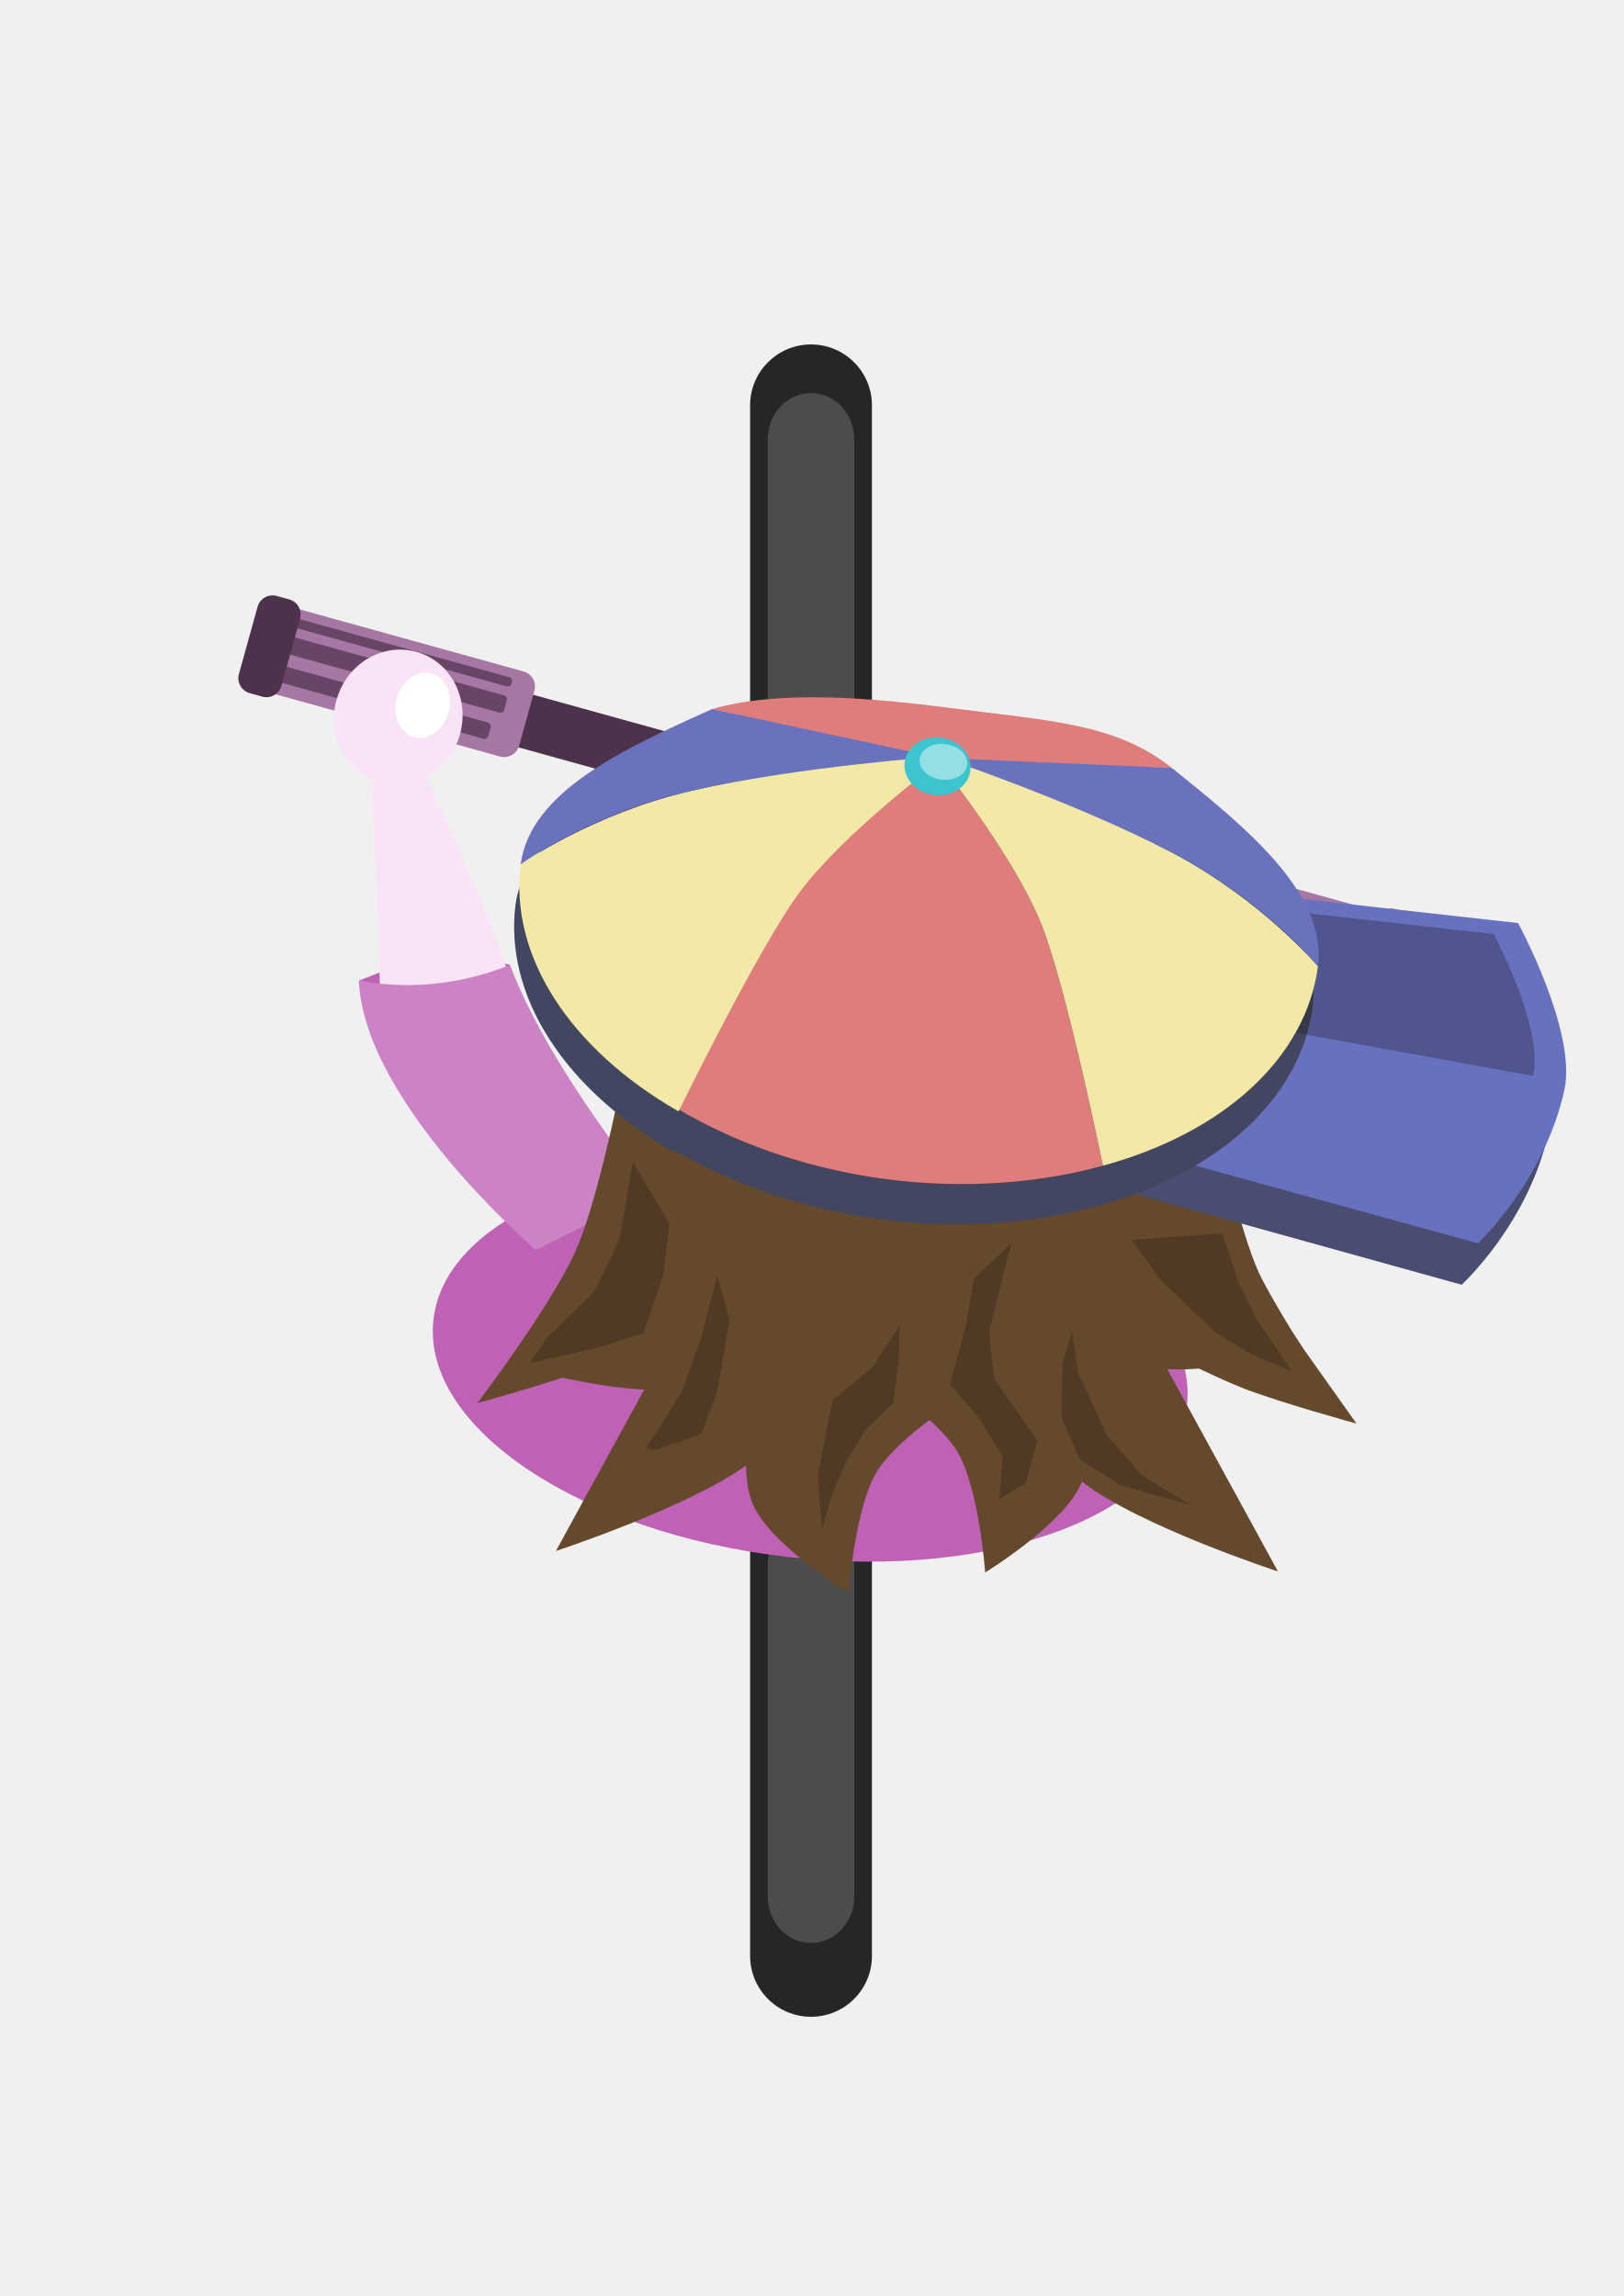
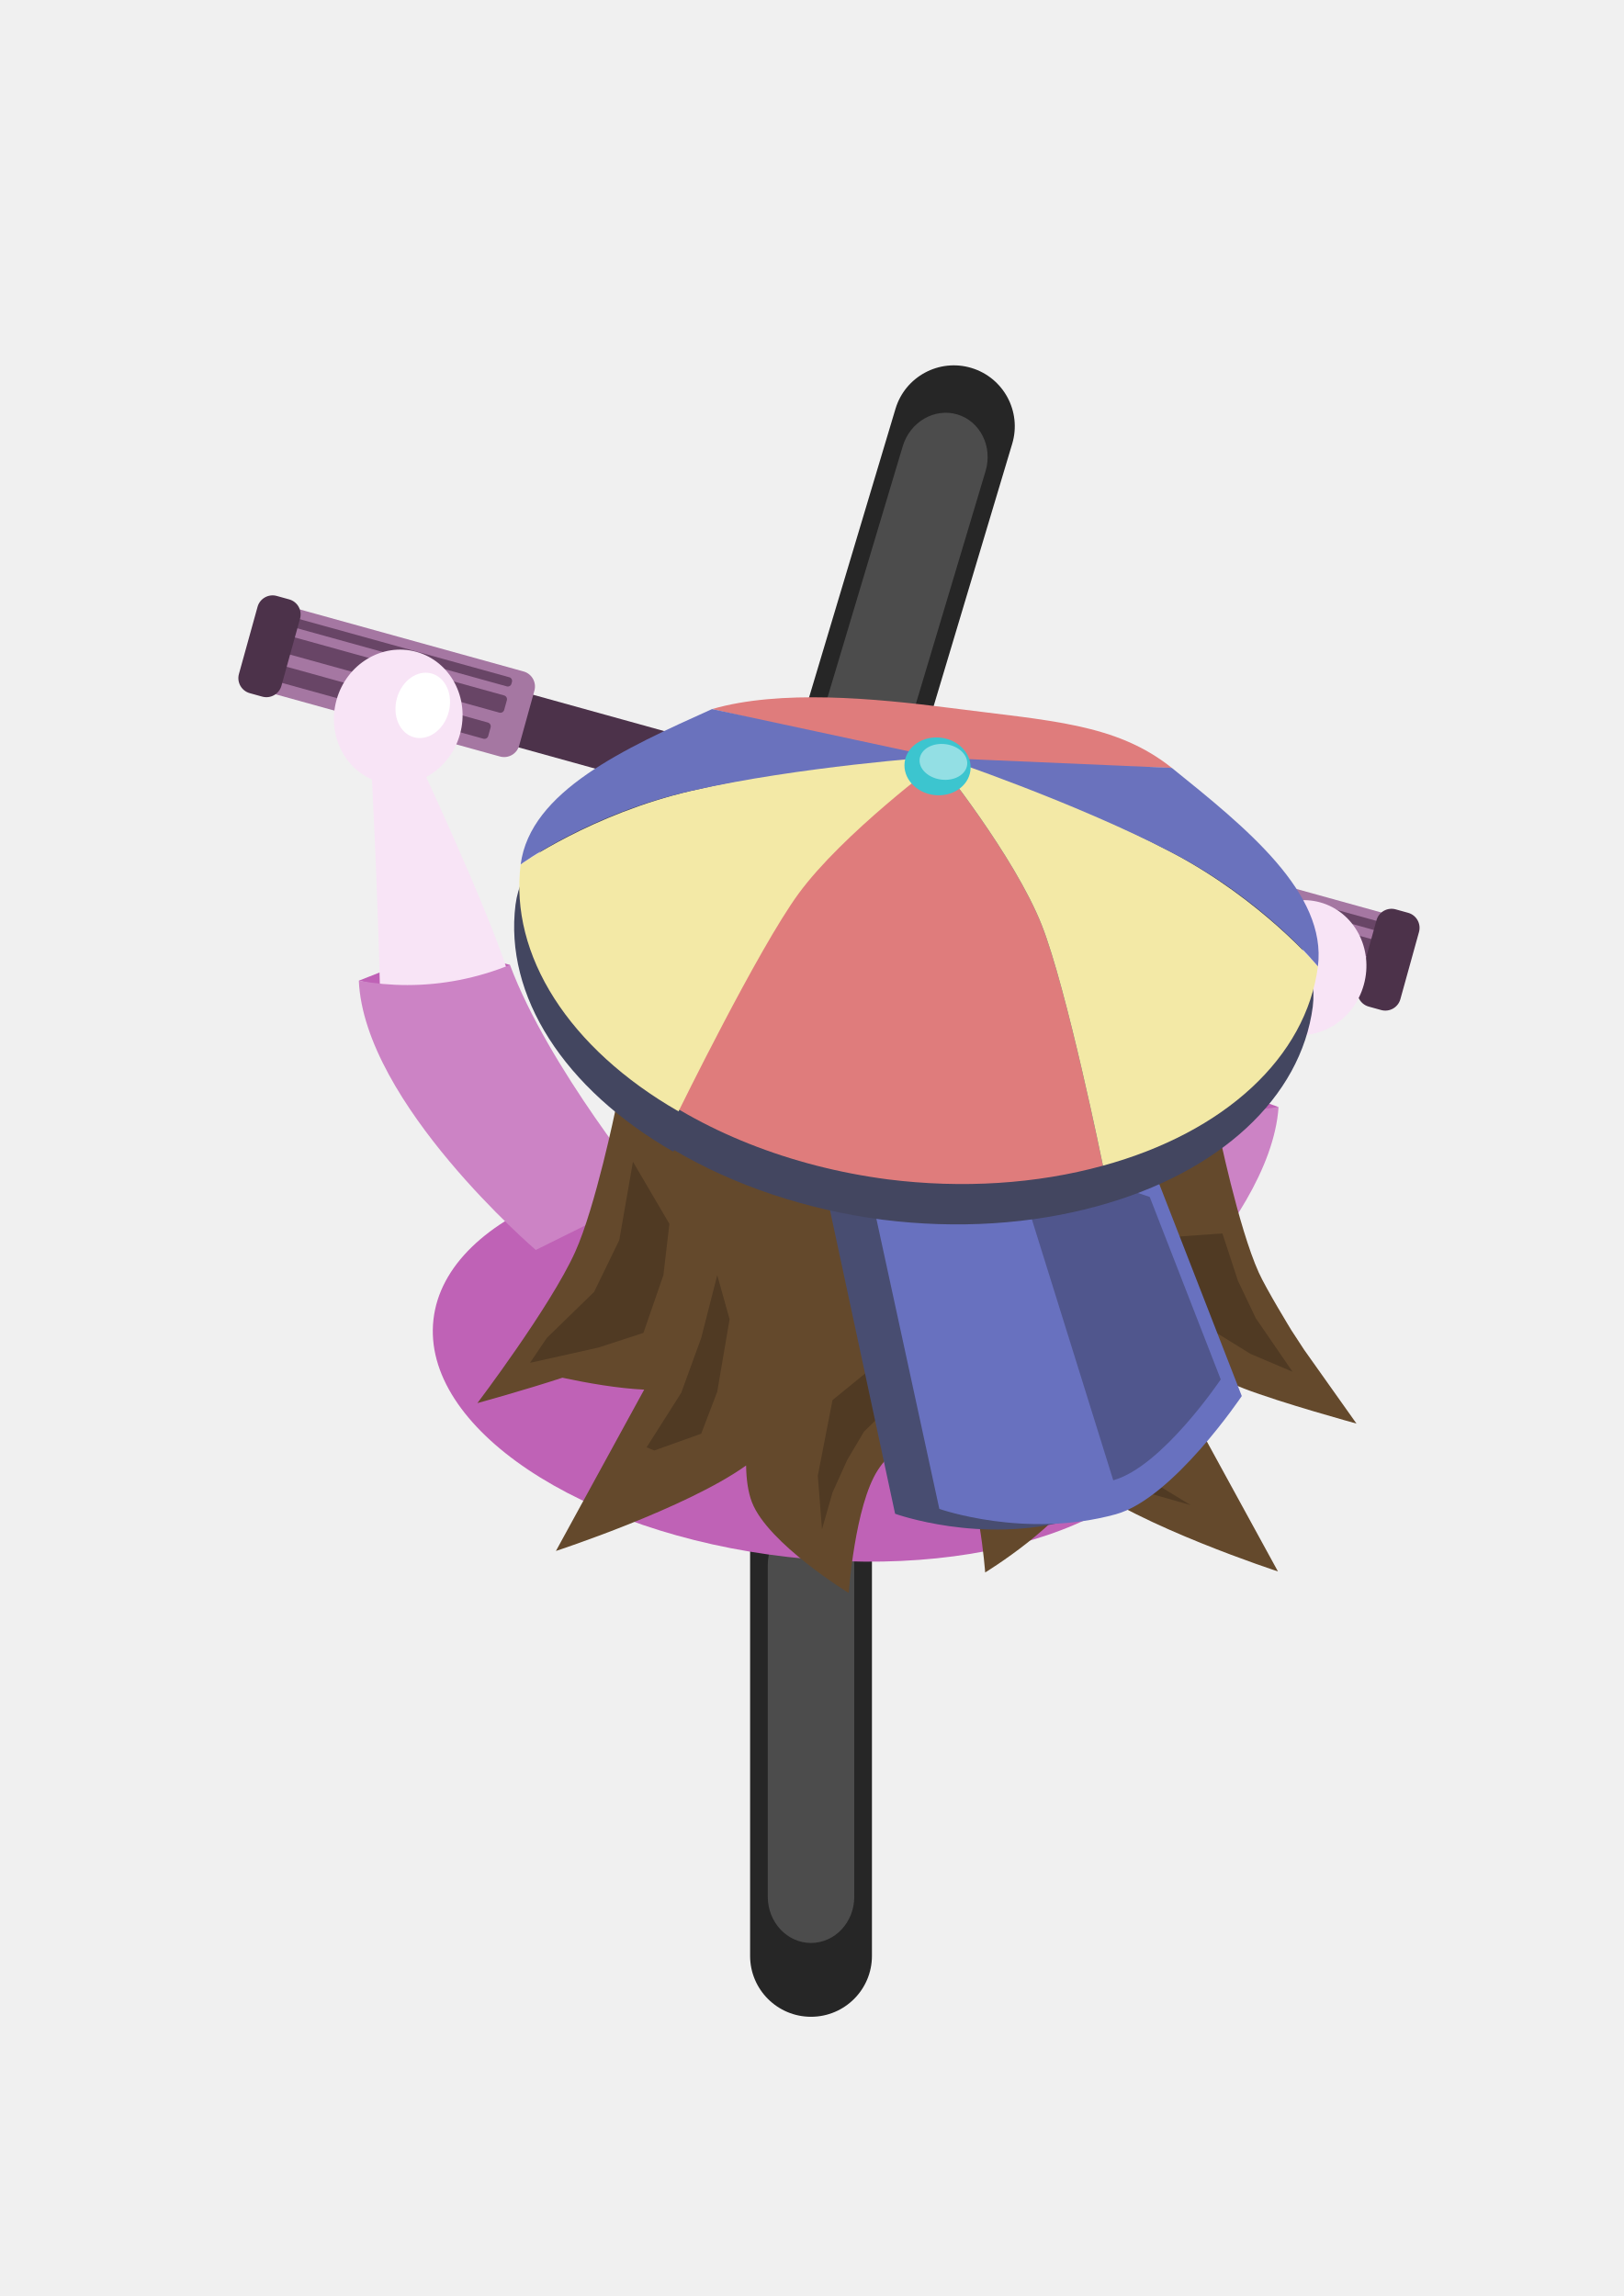
<svg xmlns="http://www.w3.org/2000/svg" width="210mm" height="297mm" viewBox="0 0 210 297" version="1.1" id="svg1">
  <defs id="defs1">
    <mask maskUnits="userSpaceOnUse" id="mask248">
      <path style="fill:#484d71;fill-opacity:1;stroke:#000000;stroke-width:0;stroke-dasharray:none;stroke-opacity:1" d="M 195.093,211.32 94.488,230.04 64.514,191.899 173.168,182.887 Z" id="path249" />
    </mask>
  </defs>
  <g id="layer1">
    <rect style="opacity:1;fill:#262626;fill-opacity:1;stroke:#000000;stroke-width:0;stroke-dasharray:none;stroke-opacity:1" id="rect278" width="15.758" height="72.333" x="97.014" y="188.548" ry="7.879" />
    <rect style="opacity:1;fill:#4c4c4c;fill-opacity:1;stroke:#000000;stroke-width:0;stroke-dasharray:none;stroke-opacity:1" id="rect280" width="11.186" height="54.873" x="99.3" y="196.459" ry="5.977" />
    <ellipse style="opacity:1;fill:#bf62b6;fill-opacity:1;stroke:#000000;stroke-width:0;stroke-dasharray:none;stroke-opacity:1" id="path278" cx="123.992" cy="163.281" rx="49.039" ry="25.344" transform="rotate(6.475471)" />
    <path style="opacity:1;fill:#bf62b6;fill-opacity:1;stroke:#000000;stroke-width:0;stroke-dasharray:none;stroke-opacity:1" d="m 165.362,143.201 -10.578,-3.782 -8.912,1.243 4.052,6.513 z" id="path275" />
    <path d="m 146.451,144.687 c 0.246,-0.618 0.47,-1.229 0.67,-1.83 2.787,-8.401 4.451,-31.822 4.451,-31.822 l 5.669,1.502 c 0,0 6.271,19.014 5.55,33.978 -0.005,0.105 -0.011,0.209 -0.019,0.314 a 30.257,31.506 1.45 0 1 -5.257,0.345 30.257,31.506 1.45 0 1 -11.064,-2.487 z" style="opacity:1;fill:#f8e4f6;stroke:#000000;stroke-width:0" id="path276" />
    <path d="m 145.872,140.661 a 36.132,37.285 1.45 0 0 13.213,2.946 36.132,37.285 1.45 0 0 6.278,-0.406 c -1.105,15.826 -23.762,34.241 -23.762,34.241 l -14.732,-7.77 c 0,0 13.706,-15.819 19.003,-29.011 z" style="opacity:1;fill:#cc83c5;fill-opacity:1;stroke:#000000;stroke-width:0" id="path277" />
    <path style="opacity:1;fill:#bf62b6;fill-opacity:1;stroke:#000000;stroke-width:0;stroke-dasharray:none;stroke-opacity:1" d="m 46.407,126.856 10.863,-4.282 8.685,2.236 -4.024,5.64 z" id="path274" />
    <path d="m 66.321,127.563 c -0.241,-0.624 -0.46,-1.24 -0.652,-1.846 -2.694,-8.469 -11.658,-27.602 -11.658,-27.602 l -5.973,1.358 c 0,0 0.776,14.526 1.135,29.504 0.003,0.105 0.006,0.21 0.011,0.315 1.813,0.318 3.651,0.477 5.493,0.477 3.987,6e-5 7.937,-0.748 11.645,-2.206 z" style="opacity:1;fill:#f8e4f6;stroke:#000000;stroke-width:0" id="path273" />
    <path d="m 65.956,124.811 a 36.132,37.285 0 0 1 -13.283,2.611 36.132,37.285 0 0 1 -6.265,-0.565 c 0.705,15.849 22.887,34.832 22.887,34.832 l 14.924,-7.395 c 0,0 -13.301,-16.161 -18.263,-29.482 z" style="opacity:1;fill:#cc83c5;fill-opacity:1;stroke:#000000;stroke-width:0" id="path272" />
    <rect style="opacity:1;fill:#4c324a;fill-opacity:1;stroke:#000000;stroke-width:0;stroke-dasharray:none;stroke-opacity:1" id="rect267" width="85.037" height="7.064" x="88.932" y="68.184" ry="0.475" transform="rotate(15.49481)" />
    <rect style="opacity:1;fill:#a577a2;fill-opacity:1;stroke:#000000;stroke-width:0;stroke-dasharray:none;stroke-opacity:1" id="rect257" width="37.131" height="11.416" x="53.341" y="65.61" ry="2.018" transform="rotate(15.49481)" />
    <rect style="opacity:1;fill:#684566;fill-opacity:1;stroke:#000000;stroke-width:0;stroke-dasharray:none;stroke-opacity:1" id="rect260" width="29.342" height="2.309" x="58.028" y="69.27" ry="0.509" transform="rotate(15.49481)" />
    <rect style="opacity:1;fill:#684566;fill-opacity:1;stroke:#000000;stroke-width:0;stroke-dasharray:none;stroke-opacity:1" id="rect261" width="28.527" height="2.173" x="57.756" y="73.21" ry="0.509" transform="rotate(15.49481)" />
    <rect style="opacity:1;fill:#684566;fill-opacity:1;stroke:#000000;stroke-width:0;stroke-dasharray:none;stroke-opacity:1" id="rect259" width="29.274" height="1.223" x="58.096" y="66.825" ry="0.475" transform="rotate(15.49481)" />
    <rect style="opacity:1;fill:#4c324a;fill-opacity:1;stroke:#000000;stroke-width:0;stroke-dasharray:none;stroke-opacity:1" id="rect258" width="5.705" height="13.052" x="53.07" y="64.724" ry="2.018" transform="rotate(15.49481)" />
    <rect style="opacity:1;fill:#a577a2;fill-opacity:1;stroke:#000000;stroke-width:0;stroke-dasharray:none;stroke-opacity:1" id="rect262" width="37.131" height="11.416" x="-208.791" y="66.018" ry="2.018" transform="matrix(-0.9636546,-0.2671511,-0.2671511,0.9636546,0,0)" />
    <rect style="opacity:1;fill:#684566;fill-opacity:1;stroke:#000000;stroke-width:0;stroke-dasharray:none;stroke-opacity:1" id="rect263" width="29.342" height="2.309" x="-204.104" y="69.678" ry="0.509" transform="matrix(-0.9636546,-0.2671511,-0.2671511,0.9636546,0,0)" />
    <rect style="opacity:1;fill:#684566;fill-opacity:1;stroke:#000000;stroke-width:0;stroke-dasharray:none;stroke-opacity:1" id="rect264" width="28.527" height="2.173" x="-204.376" y="73.617" ry="0.509" transform="matrix(-0.9636546,-0.2671511,-0.2671511,0.9636546,0,0)" />
    <rect style="opacity:1;fill:#684566;fill-opacity:1;stroke:#000000;stroke-width:0;stroke-dasharray:none;stroke-opacity:1" id="rect265" width="29.274" height="1.223" x="-204.036" y="67.233" ry="0.475" transform="matrix(-0.9636546,-0.2671511,-0.2671511,0.9636546,0,0)" />
    <rect style="opacity:1;fill:#4c324a;fill-opacity:1;stroke:#000000;stroke-width:0;stroke-dasharray:none;stroke-opacity:1" id="rect266" width="5.705" height="13.052" x="-209.062" y="65.132" ry="2.018" transform="matrix(-0.9636546,-0.2671511,-0.2671511,0.9636546,0,0)" />
-     <rect style="opacity:1;fill:#262626;fill-opacity:1;stroke:#000000;stroke-width:0;stroke-dasharray:none;stroke-opacity:1" id="rect256" width="15.758" height="72.333" x="97.014" y="44.556" ry="7.879" />
-     <rect style="opacity:1;fill:#4c4c4c;fill-opacity:1;stroke:#000000;stroke-width:0;stroke-dasharray:none;stroke-opacity:1" id="rect279" width="11.186" height="54.873" x="99.3" y="50.841" ry="5.977" />
+     <rect style="opacity:1;fill:#262626;fill-opacity:1;stroke:#000000;stroke-width:0;stroke-dasharray:none;stroke-opacity:1" id="rect256" width="15.758" height="72.333" x="126.119" y="9.561" ry="7.879" transform="rotate(16.66804)" />
+     <rect style="opacity:1;fill:#4c4c4c;fill-opacity:1;stroke:#000000;stroke-width:0;stroke-dasharray:none;stroke-opacity:1" id="rect279" width="11.186" height="54.873" x="128.405" y="15.845" ry="5.977" transform="rotate(16.66804)" />
    <path id="path250" style="opacity:1;fill:#64492c;fill-opacity:1;stroke:#000000;stroke-width:0;stroke-dasharray:none;stroke-opacity:1" d="m 112.411,140.081 v 0.116 l -32.771,3.181 c 0,0 -2.609,12.732 -5.267,18.604 -3.196,7.06 -12.632,19.518 -12.632,19.518 0,0 6.095,-1.675 10.997,-3.284 3.252,0.696 7.169,1.38 10.576,1.541 l -11.414,20.868 c 0,0 16.861,-5.516 24.594,-11.054 0.03,1.78 0.249,3.425 0.753,4.739 2.05,5.343 12.52,11.749 12.52,11.749 0,0 0.804,-11.306 3.753,-15.873 1.391,-2.154 3.957,-4.446 6.69,-6.506 1.419,1.283 2.638,2.592 3.453,3.855 2.949,4.568 3.753,15.873 3.753,15.873 0,0 10.469,-6.406 12.52,-11.749 7.325,5.72 25.347,11.616 25.347,11.616 l -14.319,-26.179 c 1.248,0.083 2.646,0.049 4.109,-0.066 2.036,0.97 4.221,1.968 5.816,2.586 4.737,1.837 14.553,4.534 14.553,4.534 l -6.785,-9.568 -1.633,-2.502 c 0,0 -3.24,-5.297 -4.213,-7.447 -2.658,-5.871 -5.267,-18.604 -5.267,-18.604 l -10.969,-1.065 c -0.132,-0.99 -0.192,-1.586 -0.192,-1.586 l -32.771,-3.181 v -0.116 l -0.6,0.058 z" />
    <path style="opacity:1;fill:#503a23;fill-opacity:1;stroke:#000000;stroke-width:0;stroke-dasharray:none;stroke-opacity:1" d="m 70.722,173.07 6.113,-5.952 3.26,-6.706 1.766,-10.138 4.715,8.038 -0.776,6.632 -2.581,7.471 -5.841,1.902 -8.83,1.97 z" id="path256" />
    <ellipse style="opacity:1;fill:#f8e4f6;fill-opacity:1;stroke:#000000;stroke-width:0;stroke-dasharray:none;stroke-opacity:1" id="ellipse268" cx="-195.722" cy="75.631" rx="8.286" ry="8.762" transform="matrix(-0.9636546,-0.2671511,-0.2671511,0.9636546,0,0)" />
-     <path style="fill:#484d71;fill-opacity:1;stroke:#000000;stroke-width:0;stroke-dasharray:none;stroke-opacity:1" d="m 163.951,121.154 30.097,3.528 c 0,0 7.865,14.131 6.26,21.641 -2.539,11.88 -11.27,19.865 -11.27,19.865 L 132.915,150.595" id="path246" />
    <ellipse style="opacity:1;fill:#ffffff;fill-opacity:1;stroke:#000000;stroke-width:0;stroke-dasharray:none;stroke-opacity:1" id="ellipse269" cx="-193.073" cy="73.322" rx="3.464" ry="4.279" transform="matrix(-0.9636546,-0.2671511,-0.2671511,0.9636546,0,0)" />
-     <path style="fill:#6871bf;fill-opacity:1;stroke:#000000;stroke-width:0;stroke-dasharray:none;stroke-opacity:1" d="m 166.83,116.109 29.511,3.294 c 0,0 7.62,14.033 5.993,21.534 -2.575,11.866 -11.198,19.893 -11.198,19.893 l -54.969,-15.13" id="path245" />
    <path style="opacity:1;fill:#503a23;fill-opacity:1;stroke:#000000;stroke-width:0;stroke-dasharray:none;stroke-opacity:1" d="m 125.977,165.344 -1.054,6.12 -2.043,7.607 3.809,4.415 2.989,4.958 -0.408,5.434 3.396,-2.038 1.494,-5.569 -5.569,-7.879 -0.679,-6.113 2.853,-11.394 z" id="path255" />
-     <path id="path240" style="fill:#434660;fill-opacity:1;stroke-width:0.265" d="m 122.239,96.797 c -9.928,-1.271 -22.032,-2.394 -30.814,0.145 -11.303,5.097 -23.503,10.605 -24.752,20.091 7.25e-4,-5.3e-4 0,0 0,0 -1.467,11.746 6.245,23.815 20.415,31.949 0,0 0.035,-0.072 0.103,-0.21 7.747,4.576 17.097,7.722 26.97,9.006 9.613,1.209 19.253,0.596 27.821,-1.771 15.762,-4.304 26.265,-14.042 27.803,-25.778 0,0 -5.7e-4,-7e-4 0,0 1.18,-9.495 -9.24,-17.898 -18.895,-25.677 -7.223,-5.772 -15.75,-6.081 -28.651,-7.755 z" />
-     <path id="path1" style="fill:#df7c7c;fill-opacity:1;stroke-width:0.265" d="m 121.341,98.468 -17.379,8.301 -22.114,32.688 c 8.651,6.8 20.391,11.463 32.98,13.101 9.613,1.209 19.253,0.596 27.821,-1.771 0,0 -4.67,-22.926 -7.928,-31.152 -3.559,-8.987 -13.381,-21.167 -13.381,-21.167 z" />
-     <path id="path8" style="fill:#df7c7c;fill-opacity:1;stroke-width:0.265" d="m 122.907,91.577 c -9.928,-1.271 -22.031,-2.394 -30.813,0.146 l 29.248,6.746 30.216,0.864 c -7.223,-5.772 -15.75,-6.082 -28.651,-7.755 z" />
-     <path style="opacity:1;fill:#1b1b1b;fill-opacity:1;stroke:#000000;stroke-width:0;stroke-dasharray:none;stroke-opacity:1" d="m 135.386,204.043 31.513,-7.942 c 0,0 13.197,10.204 14.408,17.784 1.916,11.991 -3.842,22.669 -3.842,22.669 l -62.151,6.43" id="path247" mask="url(#mask248)" transform="matrix(0.7235801,0.2902156,-0.298775,0.7978081,131.0009,-84.07217)" />
-     <path id="path12" style="fill:#f3e9a6;fill-opacity:1;stroke-width:0.265" d="m 170.453,125.009 c 0,0 -7.256,-8.607 -18.925,-14.747 -15.817,-8.324 -29.451,-12.199 -29.451,-12.199 l -0.735,0.405 c 0,0 9.822,12.18 13.381,21.167 3.258,8.226 7.928,31.152 7.928,31.152 15.762,-4.304 26.265,-14.042 27.803,-25.778 z" />
-     <path id="path13" style="fill:#6a72bd;fill-opacity:1;stroke-width:0.265" d="m 151.557,99.332 -29.481,-1.27 c 0,0 16.549,5.545 29.451,12.199 11.948,6.162 18.925,14.747 18.925,14.747 1.18,-9.495 -9.24,-17.898 -18.895,-25.677 z" />
-     <path id="path14" style="fill:#f3e9a6;fill-opacity:1;stroke-width:0.265" d="m 67.341,111.813 c 0,0 9.19,-6.502 22.028,-9.506 17.403,-4.072 31.574,-4.389 31.574,-4.389 l 0.61,0.578 c 0,0 -12.572,9.314 -18.28,17.115 -5.224,7.14 -15.517,28.152 -15.517,28.152 C 73.586,135.628 65.874,123.559 67.341,111.813 Z" />
    <ellipse style="opacity:1;fill:#f8e4f6;fill-opacity:1;stroke:#000000;stroke-width:0;stroke-dasharray:none;stroke-opacity:1" id="path267" cx="74.416" cy="75.631" rx="8.286" ry="8.762" transform="rotate(15.49481)" />
-     <path id="path15" style="fill:#6a72bd;fill-opacity:1;stroke-width:0.265" d="m 92.093,91.722 28.85,6.195 c 0,0 -17.412,1.199 -31.574,4.389 -13.114,2.955 -22.028,9.506 -22.028,9.506 1.249,-9.486 13.449,-14.994 24.752,-20.091 z" />
-     <ellipse style="fill:#3cc5cf;fill-opacity:1;stroke:#000000;stroke-width:0;stroke-dasharray:none;stroke-opacity:1" id="path239" cx="132.859" cy="82.94" rx="4.288" ry="3.734" transform="rotate(7.292812)" />
-     <ellipse style="fill:#93dfe4;fill-opacity:1;stroke:#000000;stroke-width:0;stroke-dasharray:none;stroke-opacity:1" id="ellipse239" cx="133.537" cy="82.268" rx="3.096" ry="2.308" transform="rotate(7.292812)" />
    <path style="opacity:1;fill:#503a23;fill-opacity:1;stroke:#000000;stroke-width:0;stroke-dasharray:none;stroke-opacity:1" d="m 106.313,197.818 -0.543,-6.928 1.902,-9.781 5.162,-4.211 3.532,-5.434 -0.136,4.754 -0.733,5.298 -3.75,3.668 -2.173,3.668 -1.902,4.211 z" id="path251" />
    <path style="opacity:1;fill:#503a23;fill-opacity:1;stroke:#000000;stroke-width:0;stroke-dasharray:none;stroke-opacity:1" d="m 153.993,194.694 -6.249,-3.804 -4.619,-5.298 -3.668,-8.015 -0.815,-5.298 -1.223,4.075 -0.136,6.928 2.309,5.434 5.323,3.396 z" id="path252" />
    <path style="opacity:1;fill:#503a23;fill-opacity:1;stroke:#000000;stroke-width:0;stroke-dasharray:none;stroke-opacity:1" d="m 167.169,177.442 -4.754,-6.928 -2.309,-4.84 -2.006,-6.123 -11.73,0.834 3.819,5.289 6.928,6.606 4.619,2.853 z" id="path253" />
    <path style="opacity:1;fill:#503a23;fill-opacity:1;stroke:#000000;stroke-width:0;stroke-dasharray:none;stroke-opacity:1" d="m 83.627,187.223 4.483,-7.064 2.581,-7.089 2.074,-8.126 1.594,5.705 -1.594,9.373 -2.074,5.434 -6.069,2.173 z" id="path254" />
    <ellipse style="opacity:1;fill:#ffffff;fill-opacity:1;stroke:#000000;stroke-width:0;stroke-dasharray:none;stroke-opacity:1" id="ellipse267" cx="77.065" cy="73.322" rx="3.464" ry="4.279" transform="rotate(15.49481)" />
+     <g id="g1" transform="translate(20.91957,9.237211)">
+       <path style="fill:#484d71;fill-opacity:1;stroke:#000000;stroke-width:0;stroke-dasharray:none;stroke-opacity:1" d="m 123.111,143.463 10.832,28.301 c 0,0 -8.872,13.522 -16.27,15.583 -11.703,3.26 -22.826,-0.772 -22.826,-0.772 l -12.214,-56.954" id="path246" />
+       <path style="fill:#6871bf;fill-opacity:1;stroke:#000000;stroke-width:0;stroke-dasharray:none;stroke-opacity:1" d="m 128.916,143.674 10.769,27.673 c 0,0 -8.899,13.259 -16.299,15.296 -11.707,3.222 -22.818,-0.695 -22.818,-0.695 L 88.479,130.23" id="path245" />
+       <path style="opacity:1;fill:#1b1b1b;fill-opacity:1;stroke:#000000;stroke-width:0;stroke-dasharray:none;stroke-opacity:1" d="m 135.386,204.043 31.513,-7.942 c 0,0 13.197,10.204 14.408,17.784 1.916,11.991 -3.842,22.669 -3.842,22.669 l -62.151,6.43" id="path247" mask="url(#mask248)" transform="matrix(0.07845794,0.7756531,-0.8453852,0.1052996,289.6511,19.09242)" />
+     </g>
+     <path id="path240" style="fill:#434660;fill-opacity:1;stroke-width:0.265" d="m 122.239,96.797 c -9.928,-1.271 -22.032,-2.394 -30.814,0.145 -11.303,5.097 -23.503,10.605 -24.752,20.091 7.25e-4,-5.3e-4 0,0 0,0 -1.467,11.746 6.245,23.815 20.415,31.949 0,0 0.035,-0.072 0.103,-0.21 7.747,4.576 17.097,7.722 26.97,9.006 9.613,1.209 19.253,0.596 27.821,-1.771 15.762,-4.304 26.265,-14.042 27.803,-25.778 0,0 -5.7e-4,-7e-4 0,0 1.18,-9.495 -9.24,-17.898 -18.895,-25.677 -7.223,-5.772 -15.75,-6.081 -28.651,-7.755 z" />
+     <path id="path1" style="fill:#df7c7c;fill-opacity:1;stroke-width:0.265" d="m 121.341,98.468 -17.379,8.301 -22.114,32.688 c 8.651,6.8 20.391,11.463 32.98,13.101 9.613,1.209 19.253,0.596 27.821,-1.771 0,0 -4.67,-22.926 -7.928,-31.152 -3.559,-8.987 -13.381,-21.167 -13.381,-21.167 z" />
+     <path id="path8" style="fill:#df7c7c;fill-opacity:1;stroke-width:0.265" d="m 122.907,91.577 c -9.928,-1.271 -22.031,-2.394 -30.813,0.146 l 29.248,6.746 30.216,0.864 c -7.223,-5.772 -15.75,-6.082 -28.651,-7.755 z" />
+     <path id="path12" style="fill:#f3e9a6;fill-opacity:1;stroke-width:0.265" d="m 170.453,125.009 c 0,0 -7.256,-8.607 -18.925,-14.747 -15.817,-8.324 -29.451,-12.199 -29.451,-12.199 l -0.735,0.405 c 0,0 9.822,12.18 13.381,21.167 3.258,8.226 7.928,31.152 7.928,31.152 15.762,-4.304 26.265,-14.042 27.803,-25.778 z" />
+     <path id="path13" style="fill:#6a72bd;fill-opacity:1;stroke-width:0.265" d="m 151.557,99.332 -29.481,-1.27 c 0,0 16.549,5.545 29.451,12.199 11.948,6.162 18.925,14.747 18.925,14.747 1.18,-9.495 -9.24,-17.898 -18.895,-25.677 z" />
+     <path id="path14" style="fill:#f3e9a6;fill-opacity:1;stroke-width:0.265" d="m 67.341,111.813 c 0,0 9.19,-6.502 22.028,-9.506 17.403,-4.072 31.574,-4.389 31.574,-4.389 l 0.61,0.578 c 0,0 -12.572,9.314 -18.28,17.115 -5.224,7.14 -15.517,28.152 -15.517,28.152 C 73.586,135.628 65.874,123.559 67.341,111.813 Z" />
+     <path id="path15" style="fill:#6a72bd;fill-opacity:1;stroke-width:0.265" d="m 92.093,91.722 28.85,6.195 c 0,0 -17.412,1.199 -31.574,4.389 -13.114,2.955 -22.028,9.506 -22.028,9.506 1.249,-9.486 13.449,-14.994 24.752,-20.091 z" />
+     <ellipse style="fill:#3cc5cf;fill-opacity:1;stroke:#000000;stroke-width:0;stroke-dasharray:none;stroke-opacity:1" id="path239" cx="132.859" cy="82.94" rx="4.288" ry="3.734" transform="rotate(7.292812)" />
+     <ellipse style="fill:#93dfe4;fill-opacity:1;stroke:#000000;stroke-width:0;stroke-dasharray:none;stroke-opacity:1" id="ellipse239" cx="133.537" cy="82.268" rx="3.096" ry="2.308" transform="rotate(7.292812)" />
  </g>
</svg>
